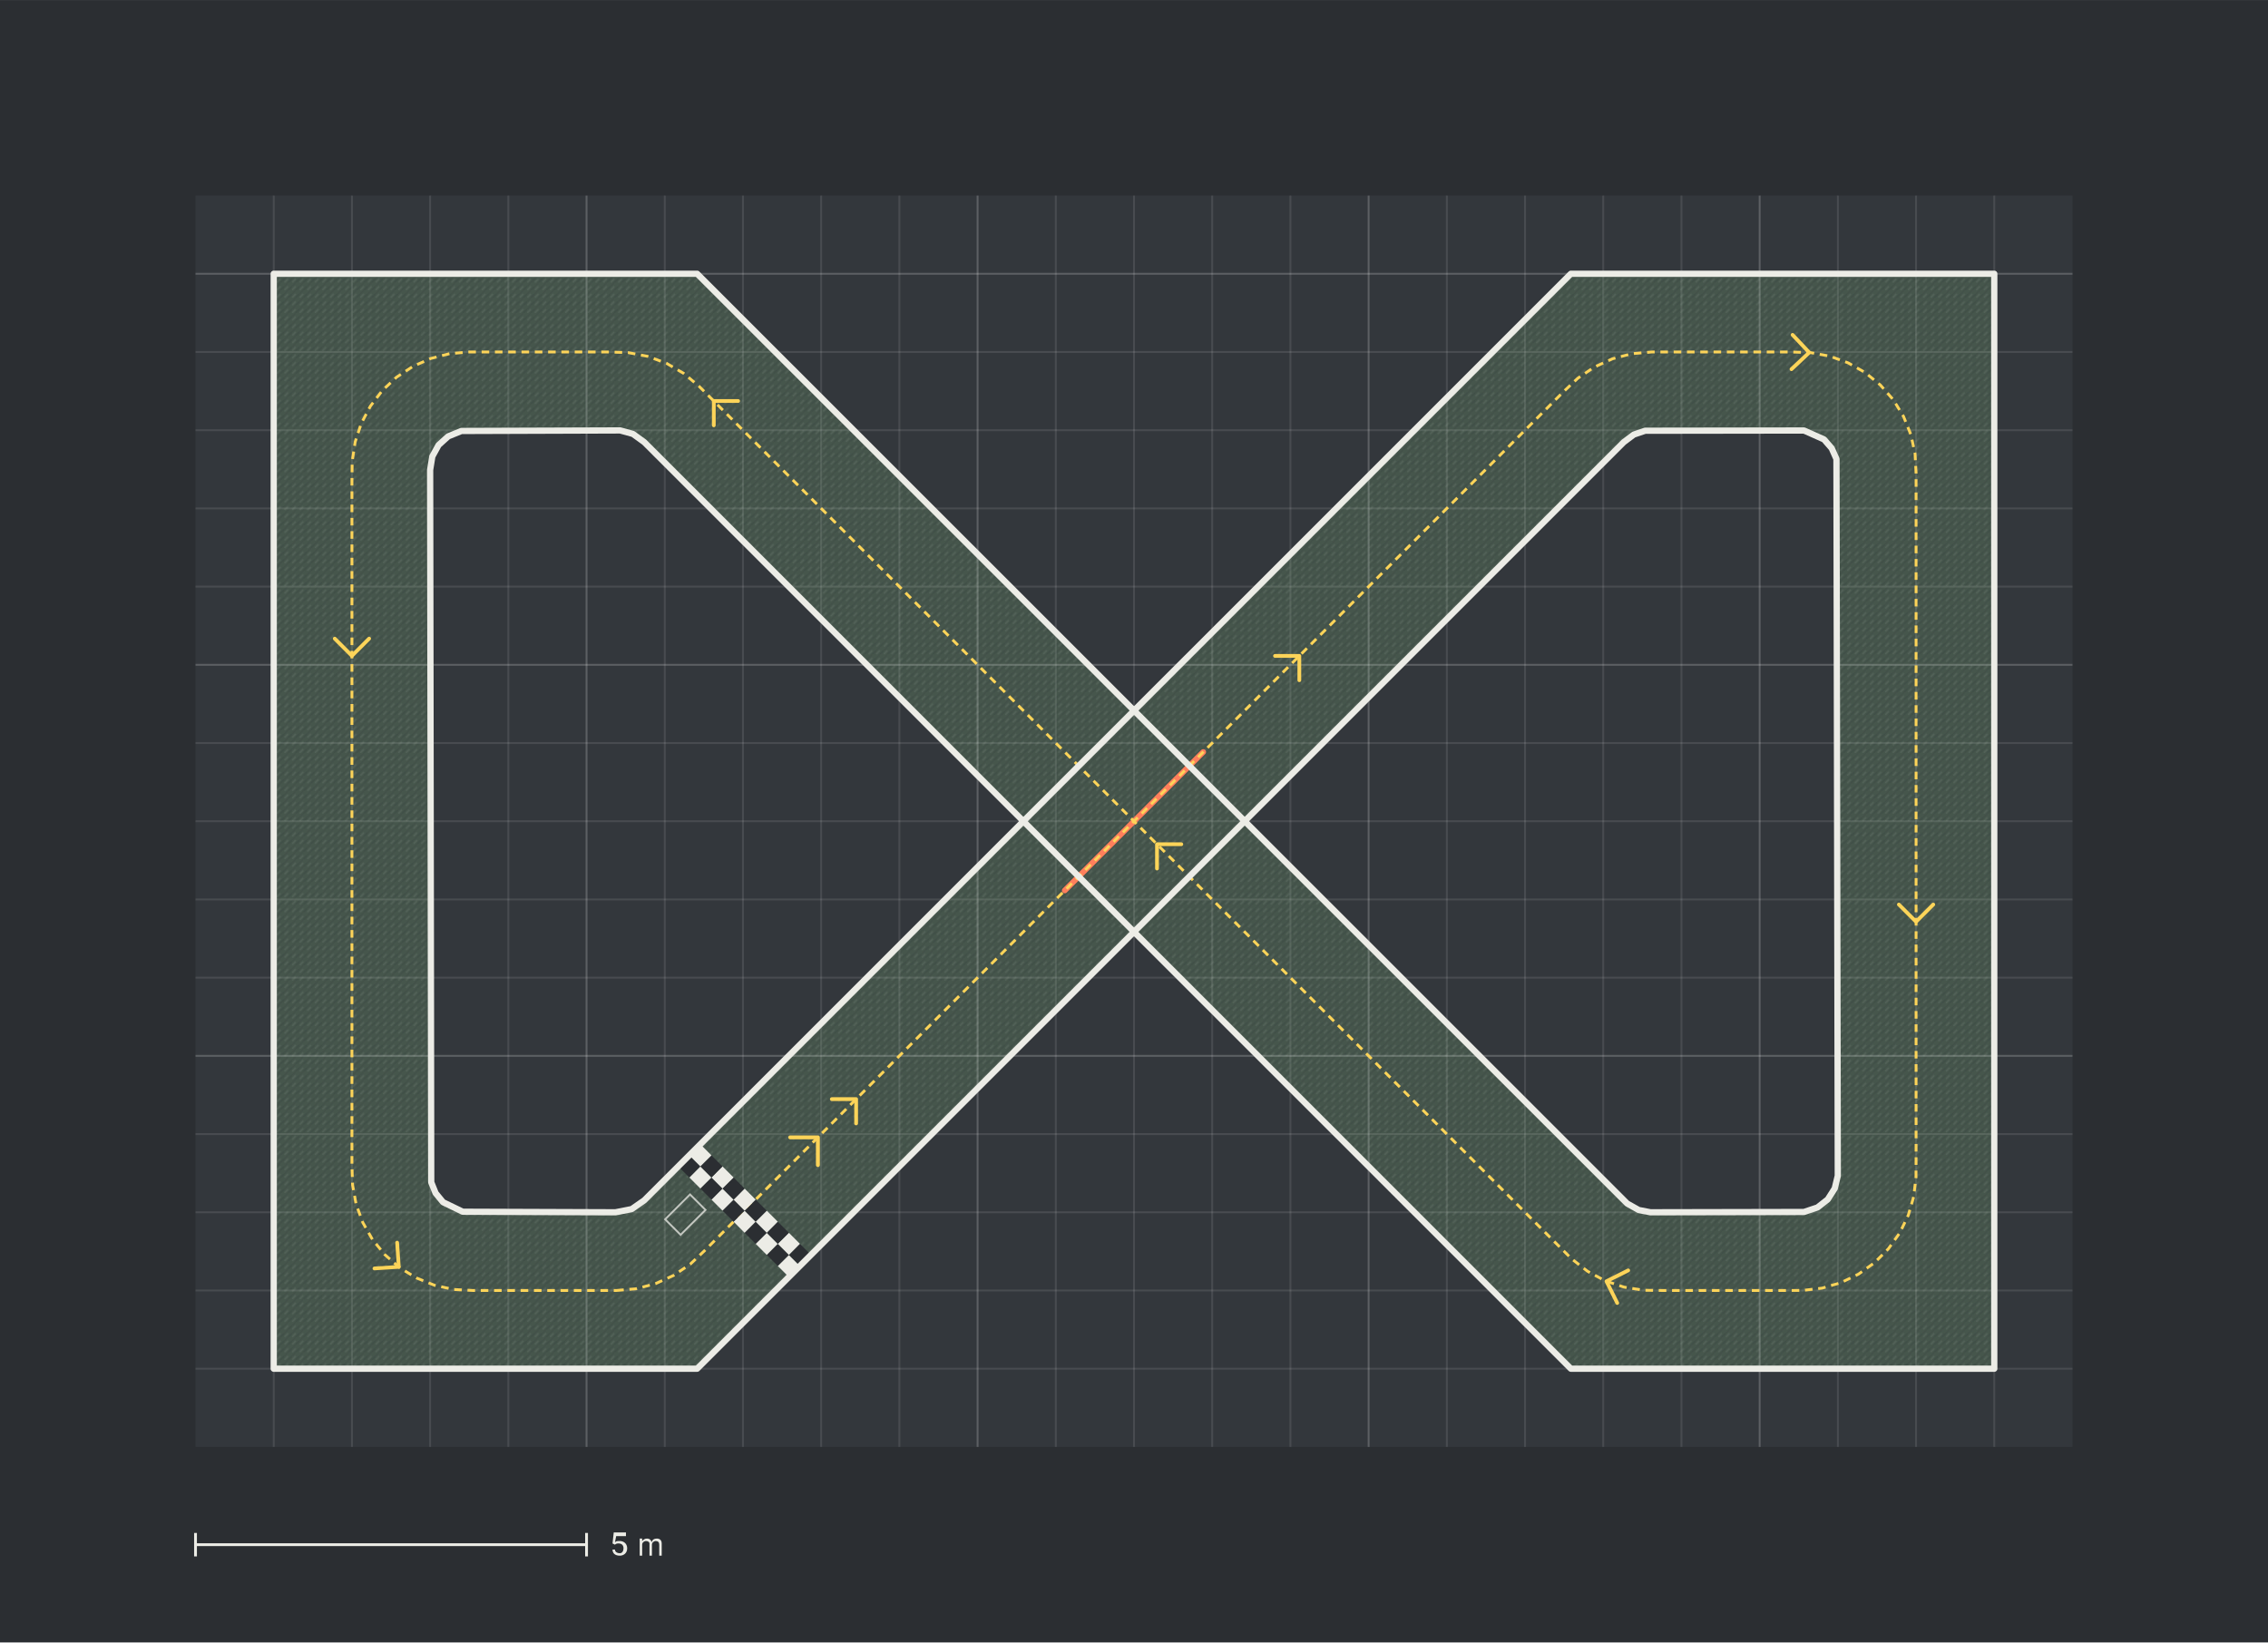
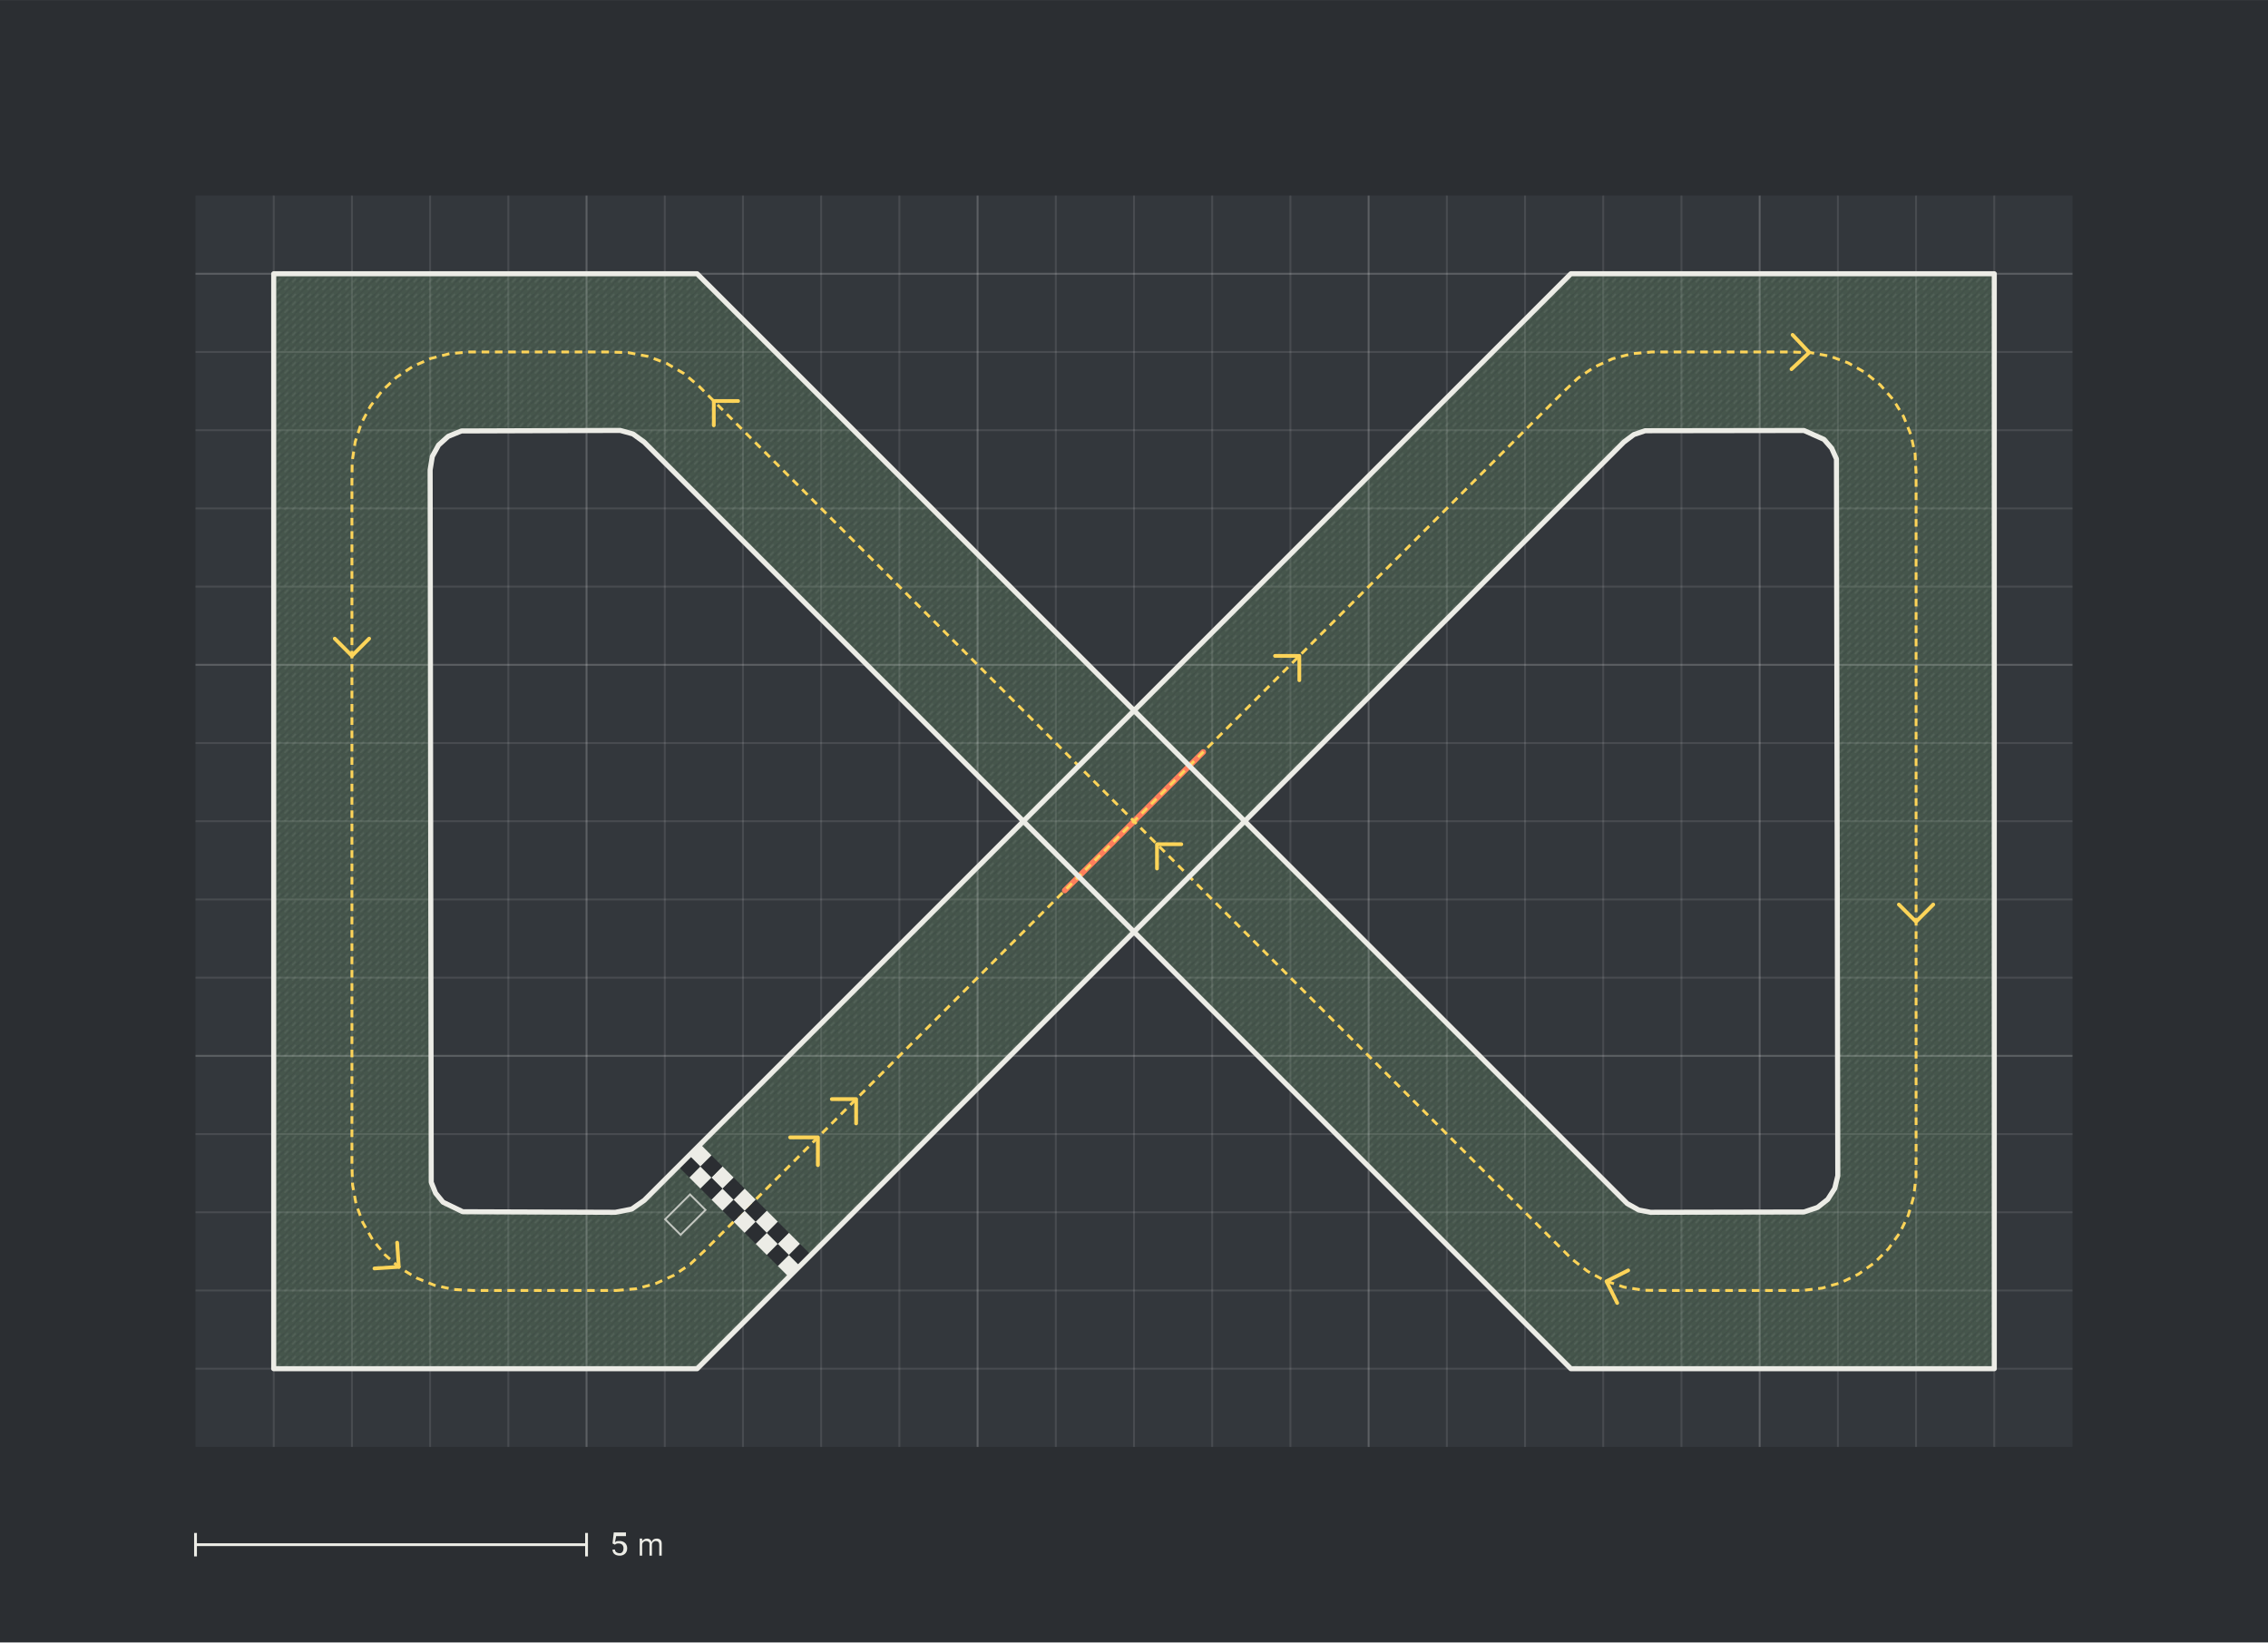
<svg xmlns="http://www.w3.org/2000/svg" width="1200" height="869" viewBox="-14.5 -10.5 29 21">
  <rect class="p-floor" x="-14.5" y="-10.5" width="29" height="21" fill="#2b2e32" />
  <defs>
    <pattern id="plan-carpet-tex" patternUnits="userSpaceOnUse" width="0.097" height="0.097">
      <path d="M0 0.097 L0.048 0.048" stroke="#ecece6" stroke-opacity="0.07" stroke-width="0.021" />
      <path d="M0.048 0.097 L0.097 0.048" stroke="#2b2e32" stroke-opacity="0.16" stroke-width="0.021" />
      <path d="M0 0.048 L0.048 0" stroke="#2b2e32" stroke-opacity="0.12" stroke-width="0.017" />
    </pattern>
    <pattern id="plan-hatch" patternUnits="userSpaceOnUse" width="0.25" height="0.25" patternTransform="rotate(45)">
      <path d="M0 0 L0 0.25" stroke="#2b2e32" stroke-opacity="0.45" stroke-width="0.04" />
    </pattern>
  </defs>
  <rect class="p-area" x="-12" y="-8" width="24" height="16" fill="#33373c" />
  <path class="p-carpet" d="M-6.621 7 L-5.586 7 L6.319 -4.898 L6.454 -4.971 L6.604 -5 L8.517 -5 L8.74 -4.938 L8.903 -4.797 L8.978 -4.648 L9 -4.492 L8.986 4.616 L8.93 4.755 L8.835 4.871 L8.583 4.993 L6.57 4.997 L6.407 4.952 L6.262 4.847 L-5.586 -7 L-11 -7 L-11 7 Z M-6.63 5 L-6.422 4.959 L-6.262 4.847 L5.586 -7 L11 -7 L11 7 L5.586 7 L-6.262 -4.847 L-6.407 -4.952 L-6.57 -4.997 L-8.6 -4.99 L-8.769 -4.921 L-8.892 -4.81 L-8.972 -4.664 L-9 -4.492 L-8.986 4.616 L-8.93 4.755 L-8.835 4.871 L-8.583 4.993 Z" fill="#46564c" fill-rule="evenodd" />
  <path class="p-carpet-tex" d="M-6.621 7 L-5.586 7 L6.319 -4.898 L6.454 -4.971 L6.604 -5 L8.517 -5 L8.74 -4.938 L8.903 -4.797 L8.978 -4.648 L9 -4.492 L8.986 4.616 L8.93 4.755 L8.835 4.871 L8.583 4.993 L6.57 4.997 L6.407 4.952 L6.262 4.847 L-5.586 -7 L-11 -7 L-11 7 Z M-6.63 5 L-6.422 4.959 L-6.262 4.847 L5.586 -7 L11 -7 L11 7 L5.586 7 L-6.262 -4.847 L-6.407 -4.952 L-6.57 -4.997 L-8.6 -4.99 L-8.769 -4.921 L-8.892 -4.81 L-8.972 -4.664 L-9 -4.492 L-8.986 4.616 L-8.93 4.755 L-8.835 4.871 L-8.583 4.993 Z" fill="url(#plan-carpet-tex)" fill-rule="evenodd" />
  <path class="p-crossing-carpet" d="M0 1.442 L1.442 0 L0 -1.442 L-1.442 0 Z" fill="#46564c" />
  <path class="p-crossing-carpet-tex" d="M0 1.442 L1.442 0 L0 -1.442 L-1.442 0 Z" fill="url(#plan-carpet-tex)" />
  <path class="p-grid" d="M-11 -8 V8" stroke="#ffffff1a" stroke-width="0.024" />
  <path class="p-grid" d="M-10 -8 V8" stroke="#ffffff1a" stroke-width="0.024" />
  <path class="p-grid" d="M-9 -8 V8" stroke="#ffffff1a" stroke-width="0.024" />
  <path class="p-grid" d="M-8 -8 V8" stroke="#ffffff1a" stroke-width="0.024" />
  <path class="p-grid" d="M-6 -8 V8" stroke="#ffffff1a" stroke-width="0.024" />
  <path class="p-grid" d="M-5 -8 V8" stroke="#ffffff1a" stroke-width="0.024" />
  <path class="p-grid" d="M-4 -8 V8" stroke="#ffffff1a" stroke-width="0.024" />
  <path class="p-grid" d="M-3 -8 V8" stroke="#ffffff1a" stroke-width="0.024" />
  <path class="p-grid" d="M-1 -8 V8" stroke="#ffffff1a" stroke-width="0.024" />
  <path class="p-grid" d="M0 -8 V8" stroke="#ffffff1a" stroke-width="0.024" />
  <path class="p-grid" d="M1 -8 V8" stroke="#ffffff1a" stroke-width="0.024" />
  <path class="p-grid" d="M2 -8 V8" stroke="#ffffff1a" stroke-width="0.024" />
  <path class="p-grid" d="M4 -8 V8" stroke="#ffffff1a" stroke-width="0.024" />
  <path class="p-grid" d="M5 -8 V8" stroke="#ffffff1a" stroke-width="0.024" />
  <path class="p-grid" d="M6 -8 V8" stroke="#ffffff1a" stroke-width="0.024" />
  <path class="p-grid" d="M7 -8 V8" stroke="#ffffff1a" stroke-width="0.024" />
  <path class="p-grid" d="M9 -8 V8" stroke="#ffffff1a" stroke-width="0.024" />
  <path class="p-grid" d="M10 -8 V8" stroke="#ffffff1a" stroke-width="0.024" />
  <path class="p-grid" d="M11 -8 V8" stroke="#ffffff1a" stroke-width="0.024" />
  <path class="p-grid" d="M-12 7 H12" stroke="#ffffff1a" stroke-width="0.024" />
  <path class="p-grid" d="M-12 6 H12" stroke="#ffffff1a" stroke-width="0.024" />
  <path class="p-grid" d="M-12 5 H12" stroke="#ffffff1a" stroke-width="0.024" />
  <path class="p-grid" d="M-12 4 H12" stroke="#ffffff1a" stroke-width="0.024" />
  <path class="p-grid" d="M-12 2 H12" stroke="#ffffff1a" stroke-width="0.024" />
  <path class="p-grid" d="M-12 1 H12" stroke="#ffffff1a" stroke-width="0.024" />
  <path class="p-grid" d="M-12 0 H12" stroke="#ffffff1a" stroke-width="0.024" />
  <path class="p-grid" d="M-12 -1 H12" stroke="#ffffff1a" stroke-width="0.024" />
  <path class="p-grid" d="M-12 -3 H12" stroke="#ffffff1a" stroke-width="0.024" />
  <path class="p-grid" d="M-12 -4 H12" stroke="#ffffff1a" stroke-width="0.024" />
  <path class="p-grid" d="M-12 -5 H12" stroke="#ffffff1a" stroke-width="0.024" />
  <path class="p-grid" d="M-12 -6 H12" stroke="#ffffff1a" stroke-width="0.024" />
  <path class="p-grid-major" d="M-7 -8 V8" stroke="#ffffff33" stroke-width="0.024" />
  <path class="p-grid-major" d="M-2 -8 V8" stroke="#ffffff33" stroke-width="0.024" />
  <path class="p-grid-major" d="M3 -8 V8" stroke="#ffffff33" stroke-width="0.024" />
  <path class="p-grid-major" d="M8 -8 V8" stroke="#ffffff33" stroke-width="0.024" />
  <path class="p-grid-major" d="M-12 3 H12" stroke="#ffffff33" stroke-width="0.024" />
  <path class="p-grid-major" d="M-12 -2 H12" stroke="#ffffff33" stroke-width="0.024" />
  <path class="p-grid-major" d="M-12 -7 H12" stroke="#ffffff33" stroke-width="0.024" />
  <path class="p-error" d="M-0.885 0.885 L-0.708 0.708 L-0.531 0.531 L-0.354 0.354 L-0.177 0.177 L0 0 L0.177 -0.177 L0.354 -0.354 L0.531 -0.531 L0.708 -0.708 L0.885 -0.885" fill="none" stroke="#ff7f5c" stroke-width="0.073" stroke-linecap="round" stroke-linejoin="round" />
  <path class="p-line" d="M-6.621 6 L-6.366 5.978 L-6.119 5.913 L-5.886 5.807 L-5.675 5.664 L-5.49 5.49 L-5.313 5.313 L-5.136 5.136 L-4.959 4.959 L-4.781 4.781 L-4.604 4.604 L-4.427 4.427 L-4.25 4.25 L-4.073 4.073 L-3.896 3.896 L-3.719 3.719 L-3.542 3.542 L-3.365 3.365 L-3.188 3.188 L-3.011 3.011 L-2.833 2.833 L-2.656 2.656 L-2.479 2.479 L-2.302 2.302 L-2.125 2.125 L-1.948 1.948 L-1.771 1.771 L-1.594 1.594 L-1.417 1.417 L-1.24 1.24 L-1.063 1.063 L-0.885 0.885 L-0.708 0.708 L-0.531 0.531 L-0.354 0.354 L-0.177 0.177 L0 0 L0.177 -0.177 L0.354 -0.354 L0.531 -0.531 L0.708 -0.708 L0.885 -0.885 L1.063 -1.063 L1.24 -1.24 L1.417 -1.417 L1.594 -1.594 L1.771 -1.771 L1.948 -1.948 L2.125 -2.125 L2.302 -2.302 L2.479 -2.479 L2.656 -2.656 L2.833 -2.833 L3.011 -3.011 L3.188 -3.188 L3.365 -3.365 L3.542 -3.542 L3.719 -3.719 L3.896 -3.896 L4.073 -4.073 L4.25 -4.25 L4.427 -4.427 L4.604 -4.604 L4.781 -4.781 L4.959 -4.959 L5.136 -5.136 L5.313 -5.313 L5.49 -5.49 L5.675 -5.664 L5.886 -5.807 L6.119 -5.913 L6.366 -5.978 L6.621 -6 L6.875 -6 L7.129 -6 L7.383 -6 L7.637 -6 L7.891 -6 L8.145 -6 L8.398 -6 L8.65 -5.992 L8.896 -5.947 L9.131 -5.861 L9.349 -5.737 L9.543 -5.578 L9.708 -5.39 L9.839 -5.177 L9.933 -4.944 L9.987 -4.7 L10 -4.45 L10 -4.2 L10 -3.95 L10 -3.7 L10 -3.45 L10 -3.2 L10 -2.95 L10 -2.7 L10 -2.45 L10 -2.2 L10 -1.95 L10 -1.7 L10 -1.45 L10 -1.2 L10 -0.95 L10 -0.7 L10 -0.45 L10 -0.2 L10 0.05 L10 0.3 L10 0.55 L10 0.8 L10 1.05 L10 1.3 L10 1.55 L10 1.8 L10 2.05 L10 2.3 L10 2.55 L10 2.8 L10 3.05 L10 3.3 L10 3.55 L10 3.8 L10 4.05 L10 4.3 L9.999 4.55 L9.97 4.799 L9.9 5.039 L9.791 5.264 L9.645 5.468 L9.468 5.645 L9.264 5.791 L9.039 5.9 L8.799 5.97 L8.55 5.999 L8.297 6 L8.043 6 L7.789 6 L7.535 6 L7.281 6 L7.028 6 L6.774 6 L6.519 5.997 L6.266 5.957 L6.024 5.876 L5.799 5.754 L5.597 5.596 L5.419 5.419 L5.242 5.242 L5.065 5.065 L4.888 4.888 L4.711 4.711 L4.534 4.534 L4.356 4.356 L4.179 4.179 L4.002 4.002 L3.825 3.825 L3.648 3.648 L3.471 3.471 L3.294 3.294 L3.117 3.117 L2.94 2.94 L2.763 2.763 L2.586 2.586 L2.408 2.408 L2.231 2.231 L2.054 2.054 L1.877 1.877 L1.7 1.7 L1.523 1.523 L1.346 1.346 L1.169 1.169 L0.992 0.992 L0.815 0.815 L0.638 0.638 L0.46 0.46 L0.283 0.283 L0.106 0.106 L-0.071 -0.071 L-0.248 -0.248 L-0.425 -0.425 L-0.602 -0.602 L-0.779 -0.779 L-0.956 -0.956 L-1.133 -1.133 L-1.31 -1.31 L-1.488 -1.488 L-1.665 -1.665 L-1.842 -1.842 L-2.019 -2.019 L-2.196 -2.196 L-2.373 -2.373 L-2.55 -2.55 L-2.727 -2.727 L-2.904 -2.904 L-3.081 -3.081 L-3.258 -3.258 L-3.436 -3.436 L-3.613 -3.613 L-3.79 -3.79 L-3.967 -3.967 L-4.144 -4.144 L-4.321 -4.321 L-4.498 -4.498 L-4.675 -4.675 L-4.852 -4.852 L-5.029 -5.029 L-5.206 -5.206 L-5.384 -5.384 L-5.561 -5.561 L-5.756 -5.725 L-5.977 -5.855 L-6.217 -5.944 L-6.468 -5.992 L-6.723 -6 L-6.977 -6 L-7.231 -6 L-7.484 -6 L-7.738 -6 L-7.992 -6 L-8.246 -6 L-8.5 -6 L-8.749 -5.979 L-8.992 -5.917 L-9.221 -5.815 L-9.43 -5.677 L-9.612 -5.506 L-9.764 -5.307 L-9.881 -5.086 L-9.959 -4.848 L-9.997 -4.6 L-10 -4.35 L-10 -4.1 L-10 -3.85 L-10 -3.6 L-10 -3.35 L-10 -3.1 L-10 -2.85 L-10 -2.6 L-10 -2.35 L-10 -2.1 L-10 -1.85 L-10 -1.6 L-10 -1.35 L-10 -1.1 L-10 -0.85 L-10 -0.6 L-10 -0.35 L-10 -0.1 L-10 0.15 L-10 0.4 L-10 0.65 L-10 0.9 L-10 1.15 L-10 1.4 L-10 1.65 L-10 1.9 L-10 2.15 L-10 2.4 L-10 2.65 L-10 2.9 L-10 3.15 L-10 3.4 L-10 3.65 L-10 3.9 L-10 4.15 L-10 4.4 L-9.992 4.65 L-9.947 4.896 L-9.861 5.131 L-9.737 5.349 L-9.578 5.543 L-9.39 5.708 L-9.177 5.839 L-8.944 5.933 L-8.7 5.987 L-8.449 6 L-8.195 6 L-7.941 6 L-7.688 6 L-7.434 6 L-7.18 6 L-6.926 6 L-6.672 6 Z" fill="none" stroke="#fdd459" stroke-width="0.036" stroke-dasharray="0.097 0.073" stroke-linejoin="round" />
  <path class="p-arrow" d="M-3.553 3.864 L-3.553 3.553 L-3.864 3.553" fill="none" stroke="#fdd459" stroke-width="0.048" stroke-linecap="round" stroke-linejoin="round" />
  <path class="p-arrow" d="M2.114 -1.803 L2.114 -2.114 L1.803 -2.114" fill="none" stroke="#fdd459" stroke-width="0.048" stroke-linecap="round" stroke-linejoin="round" />
  <path class="p-arrow" d="M8.407 -5.78 L8.634 -5.993 L8.421 -6.219" fill="none" stroke="#fdd459" stroke-width="0.048" stroke-linecap="round" stroke-linejoin="round" />
  <path class="p-arrow" d="M9.78 1.065 L10 1.285 L10.22 1.065" fill="none" stroke="#fdd459" stroke-width="0.048" stroke-linecap="round" stroke-linejoin="round" />
  <path class="p-arrow" d="M6.319 5.743 L6.041 5.882 L6.179 6.16" fill="none" stroke="#fdd459" stroke-width="0.048" stroke-linecap="round" stroke-linejoin="round" />
  <path class="p-arrow" d="M0.605 0.294 L0.294 0.294 L0.294 0.605" fill="none" stroke="#fdd459" stroke-width="0.048" stroke-linecap="round" stroke-linejoin="round" />
  <path class="p-arrow" d="M-5.062 -5.373 L-5.373 -5.373 L-5.373 -5.062" fill="none" stroke="#fdd459" stroke-width="0.048" stroke-linecap="round" stroke-linejoin="round" />
  <path class="p-arrow" d="M-10.22 -2.335 L-10 -2.115 L-9.78 -2.335" fill="none" stroke="#fdd459" stroke-width="0.048" stroke-linecap="round" stroke-linejoin="round" />
  <path class="p-arrow" d="M-9.712 5.718 L-9.401 5.698 L-9.422 5.388" fill="none" stroke="#fdd459" stroke-width="0.048" stroke-linecap="round" stroke-linejoin="round" />
  <g class="p-start">
    <path class="p-start-a" d="M-4.413 5.828 L-4.272 5.686 L-4.413 5.545 L-4.555 5.686 Z" fill="#ecece6" />
    <path class="p-start-b" d="M-4.555 5.686 L-4.413 5.545 L-4.555 5.403 L-4.696 5.545 Z" fill="#2b2e32" />
    <path class="p-start-a" d="M-4.696 5.545 L-4.555 5.403 L-4.696 5.262 L-4.838 5.403 Z" fill="#ecece6" />
    <path class="p-start-b" d="M-4.838 5.403 L-4.696 5.262 L-4.838 5.12 L-4.979 5.262 Z" fill="#2b2e32" />
    <path class="p-start-a" d="M-4.979 5.262 L-4.838 5.12 L-4.979 4.979 L-5.12 5.12 Z" fill="#ecece6" />
    <path class="p-start-b" d="M-5.12 5.12 L-4.979 4.979 L-5.12 4.838 L-5.262 4.979 Z" fill="#2b2e32" />
    <path class="p-start-a" d="M-5.262 4.979 L-5.12 4.838 L-5.262 4.696 L-5.403 4.838 Z" fill="#ecece6" />
    <path class="p-start-b" d="M-5.403 4.838 L-5.262 4.696 L-5.403 4.555 L-5.545 4.696 Z" fill="#2b2e32" />
    <path class="p-start-a" d="M-5.545 4.696 L-5.403 4.555 L-5.545 4.413 L-5.686 4.555 Z" fill="#ecece6" />
    <path class="p-start-b" d="M-5.686 4.555 L-5.545 4.413 L-5.686 4.272 L-5.828 4.413 Z" fill="#2b2e32" />
    <path class="p-start-b" d="M-4.272 5.686 L-4.13 5.545 L-4.272 5.403 L-4.413 5.545 Z" fill="#2b2e32" />
    <path class="p-start-a" d="M-4.413 5.545 L-4.272 5.403 L-4.413 5.262 L-4.555 5.403 Z" fill="#ecece6" />
    <path class="p-start-b" d="M-4.555 5.403 L-4.413 5.262 L-4.555 5.12 L-4.696 5.262 Z" fill="#2b2e32" />
    <path class="p-start-a" d="M-4.696 5.262 L-4.555 5.12 L-4.696 4.979 L-4.838 5.12 Z" fill="#ecece6" />
    <path class="p-start-b" d="M-4.838 5.12 L-4.696 4.979 L-4.838 4.838 L-4.979 4.979 Z" fill="#2b2e32" />
    <path class="p-start-a" d="M-4.979 4.979 L-4.838 4.838 L-4.979 4.696 L-5.12 4.838 Z" fill="#ecece6" />
    <path class="p-start-b" d="M-5.12 4.838 L-4.979 4.696 L-5.12 4.555 L-5.262 4.696 Z" fill="#2b2e32" />
    <path class="p-start-a" d="M-5.262 4.696 L-5.12 4.555 L-5.262 4.413 L-5.403 4.555 Z" fill="#ecece6" />
    <path class="p-start-b" d="M-5.403 4.555 L-5.262 4.413 L-5.403 4.272 L-5.545 4.413 Z" fill="#2b2e32" />
    <path class="p-start-a" d="M-5.545 4.413 L-5.403 4.272 L-5.545 4.13 L-5.686 4.272 Z" fill="#ecece6" />
    <rect class="p-gridbox" transform="translate(-5.737 5.03) rotate(-45)" x="-0.225" y="-0.14" width="0.45" height="0.28" fill="none" stroke="#ecece6" stroke-opacity="0.75" stroke-width="0.024" />
    <path class="p-start-dir" d="M-4.042 4.396 L-4.042 4.042 L-4.396 4.042" fill="none" stroke="#fdd459" stroke-width="0.05" stroke-linecap="round" stroke-linejoin="round" />
  </g>
-   <path class="p-pipe" d="M-6.621 7 L-5.586 7 L6.262 -4.847 L6.391 -4.944 L6.536 -4.993 L8.567 -4.996 L8.823 -4.882 L8.921 -4.769 L8.982 -4.632 L8.999 4.533 L8.96 4.695 L8.871 4.835 L8.74 4.938 L8.567 4.996 L6.604 5 L6.454 4.971 L6.306 4.888 L-5.586 -7 L-11 -7 L-11 7 L-6.672 7 Z" fill="none" stroke="#ecece6" stroke-width="0.08" stroke-linejoin="round" stroke-linecap="round" />
-   <path class="p-pipe" d="M-6.63 5 L-6.422 4.959 L-6.262 4.847 L5.586 -7 L11 -7 L11 7 L5.586 7 L-6.262 -4.847 L-6.407 -4.952 L-6.57 -4.997 L-8.6 -4.99 L-8.769 -4.921 L-8.892 -4.81 L-8.972 -4.664 L-9 -4.492 L-8.986 4.616 L-8.93 4.755 L-8.835 4.871 L-8.583 4.993 L-6.672 5 Z" fill="none" stroke="#ecece6" stroke-width="0.08" stroke-linejoin="round" stroke-linecap="round" />
+   <path class="p-pipe" d="M-6.621 7 L-5.586 7 L6.262 -4.847 L6.391 -4.944 L6.536 -4.993 L8.567 -4.996 L8.823 -4.882 L8.921 -4.769 L8.982 -4.632 L8.999 4.533 L8.96 4.695 L8.871 4.835 L8.74 4.938 L8.567 4.996 L6.604 5 L6.454 4.971 L6.306 4.888 L-5.586 -7 L-11 -7 L-11 7 L-6.672 7 Z" fill="none" stroke="#ecece6" stroke-width="0.065" stroke-linejoin="round" stroke-linecap="round" />
+   <path class="p-pipe" d="M-6.63 5 L-6.422 4.959 L-6.262 4.847 L5.586 -7 L11 -7 L11 7 L5.586 7 L-6.262 -4.847 L-6.407 -4.952 L-6.57 -4.997 L-8.6 -4.99 L-8.769 -4.921 L-8.892 -4.81 L-8.972 -4.664 L-9 -4.492 L-8.986 4.616 L-8.93 4.755 L-8.835 4.871 L-8.583 4.993 L-6.672 5 Z" fill="none" stroke="#ecece6" stroke-width="0.065" stroke-linejoin="round" stroke-linecap="round" />
  <g class="p-scale">
    <path d="M-12 9.25 H-7 M-12 9.1 V9.4 M-7 9.1 V9.4" stroke="#ecece6" stroke-width="0.036" fill="none" />
    <text x="-6.7" y="9.25" dy="0.35em" font-size="0.4" font-family="Inter, 'DejaVu Sans', sans-serif" fill="#ecece6">5 m</text>
  </g>
</svg>
